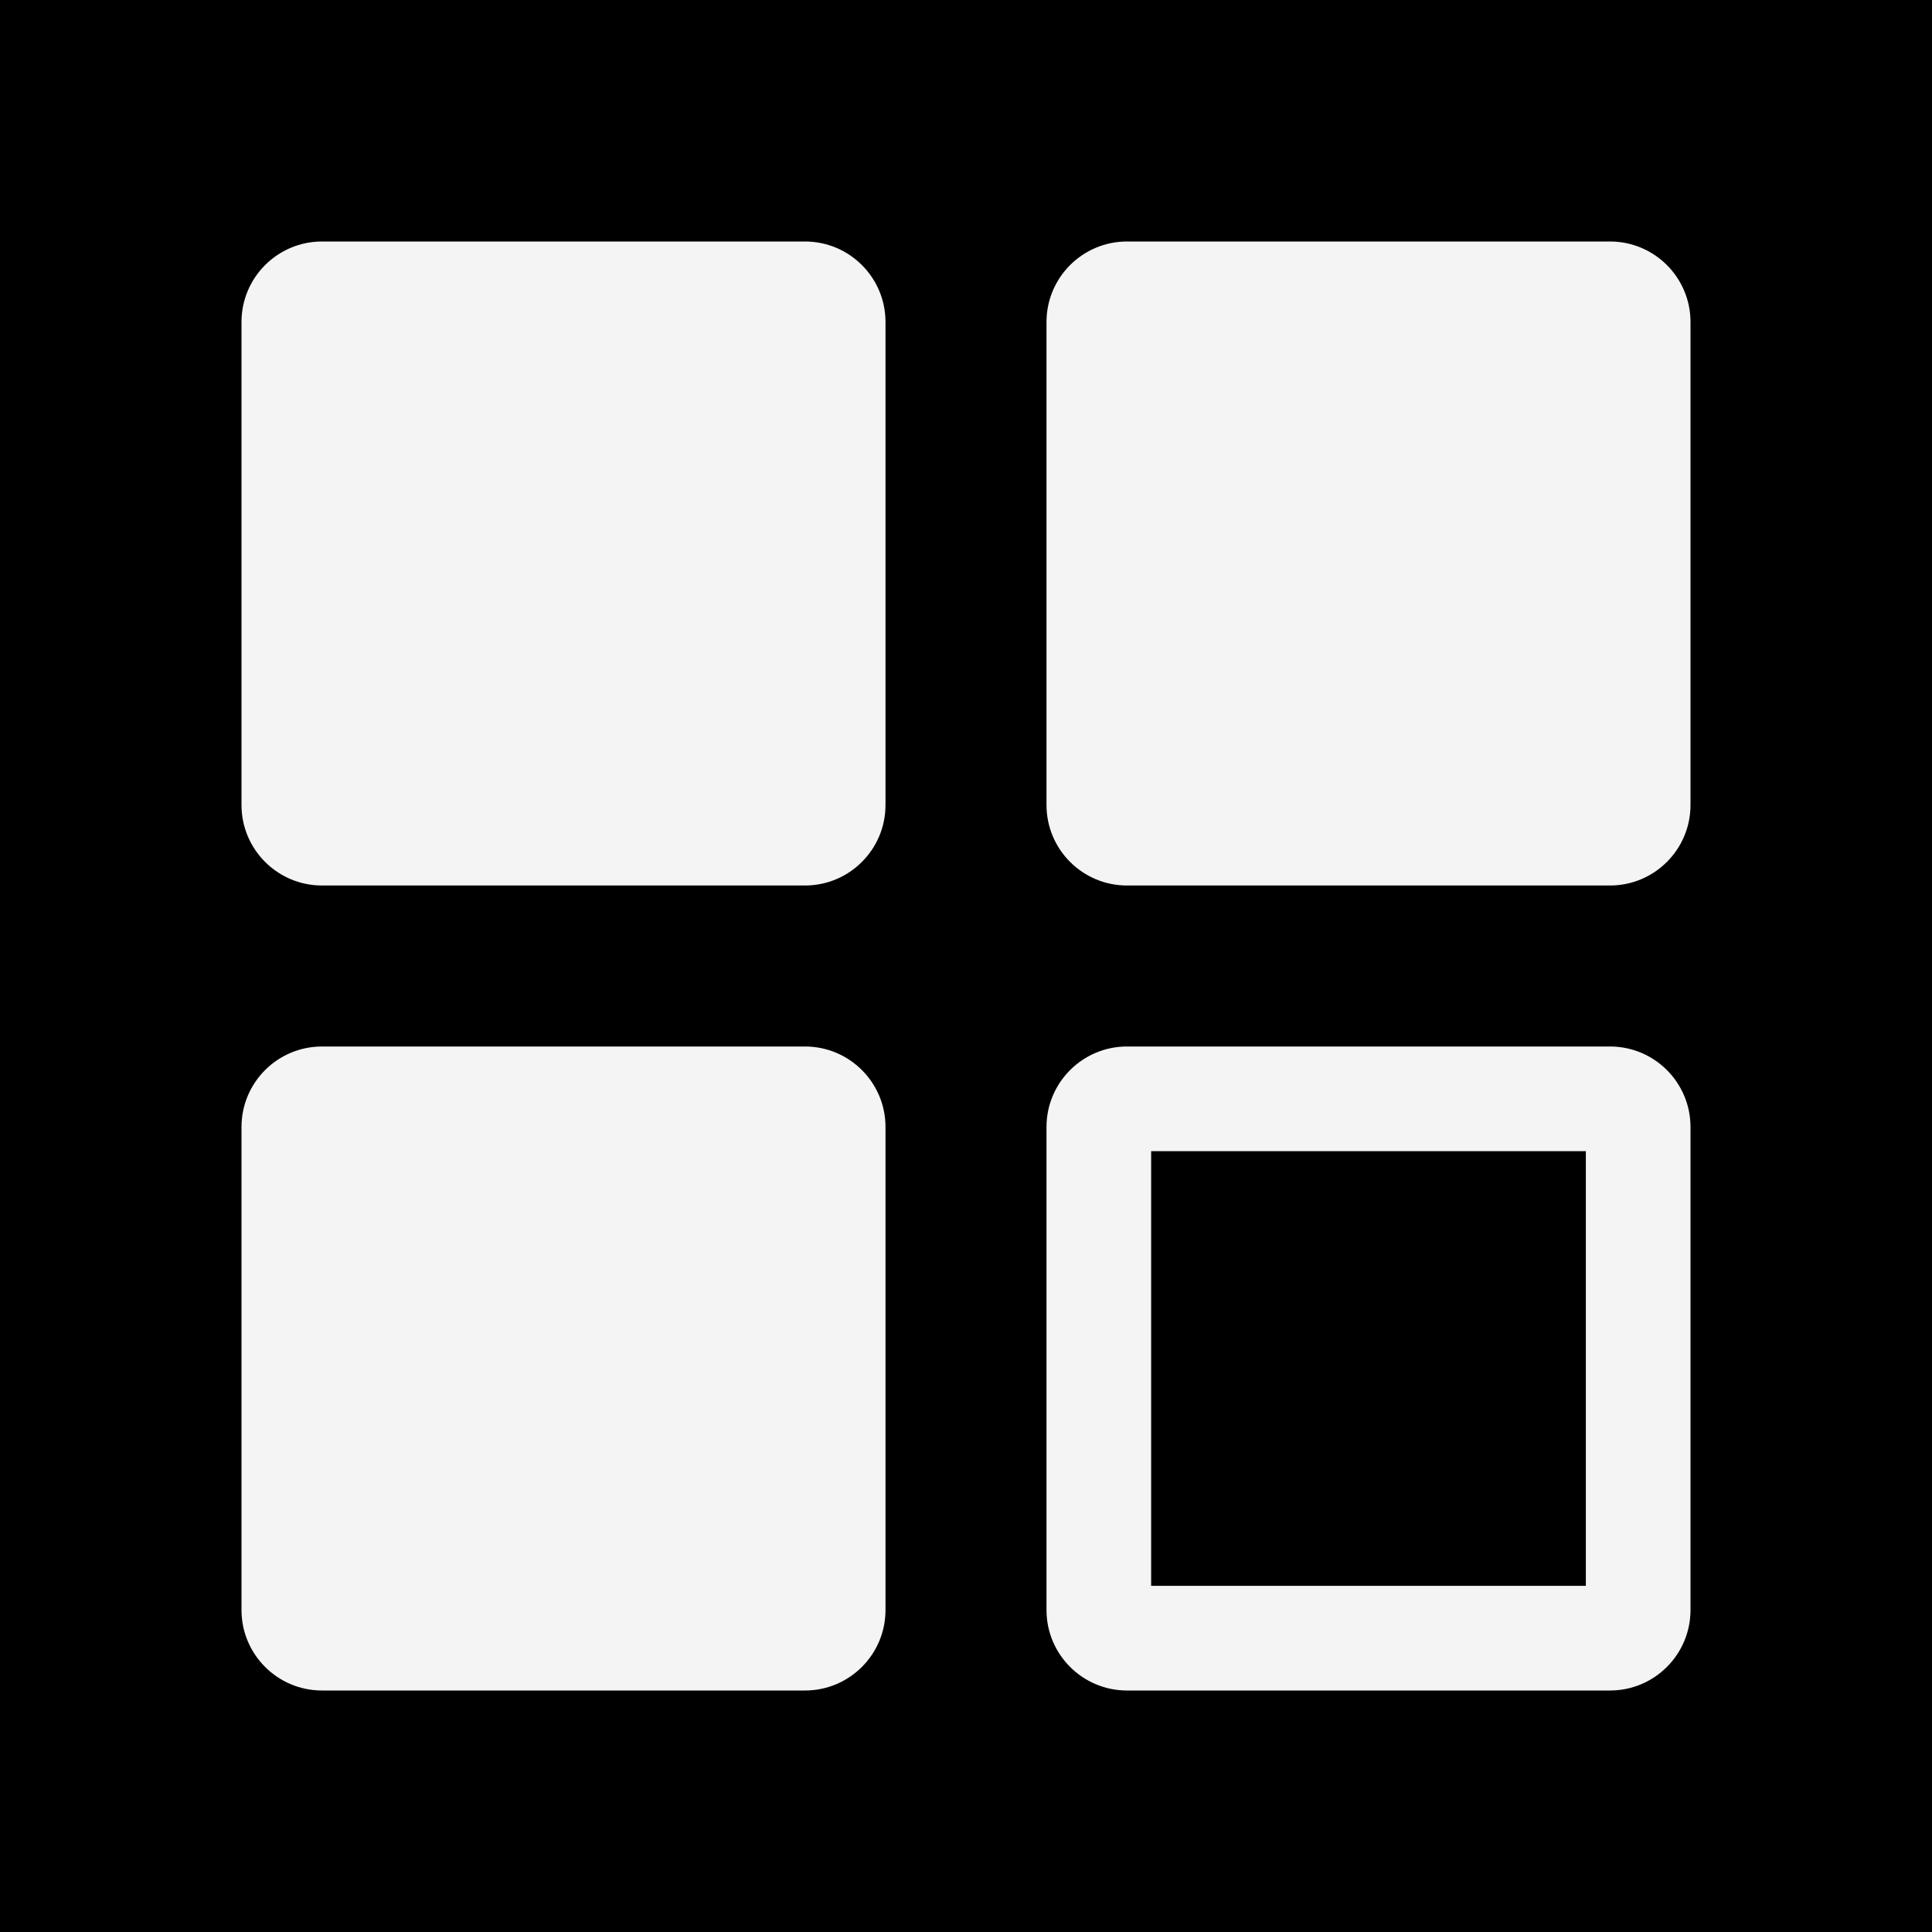
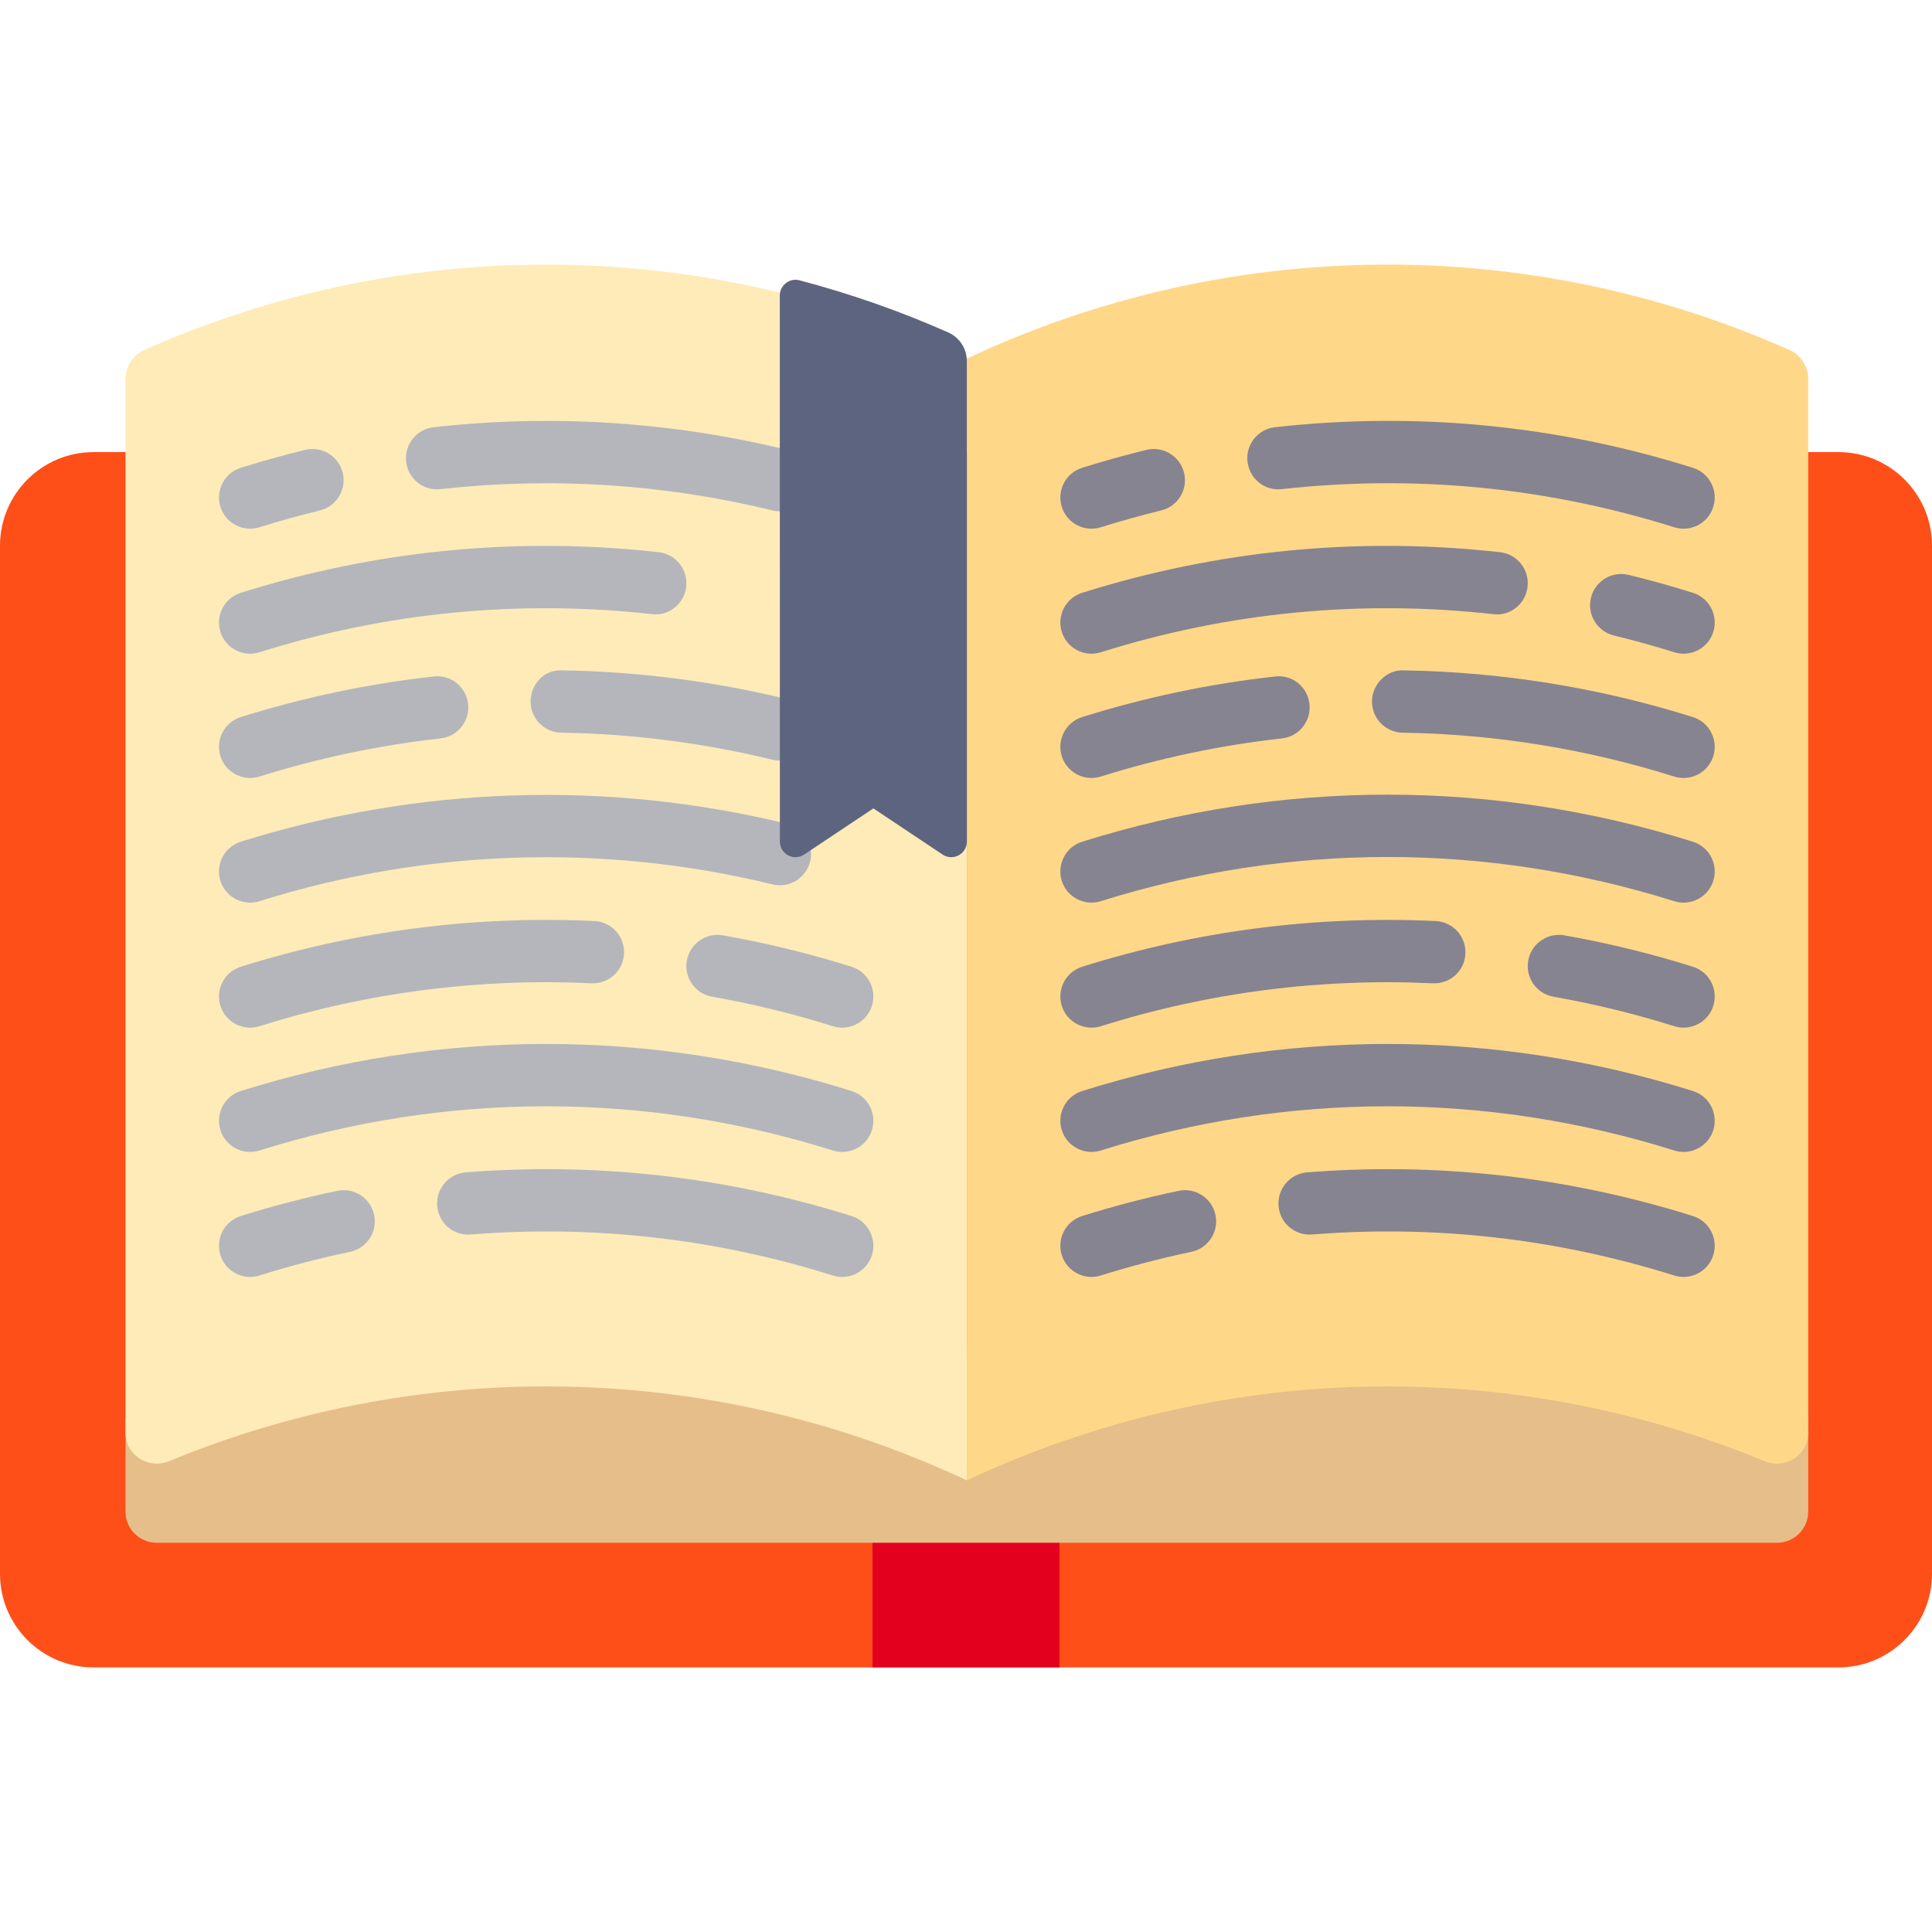
- <svg xmlns="http://www.w3.org/2000/svg" width="24" height="24" viewBox="0 0 24 24" fill="none">
-   <rect width="24" height="24" fill="#000000" />
-   <path d="M3 4C3 3.448 3.448 3 4 3H10C10.552 3 11 3.448 11 4V10C11 10.552 10.552 11 10 11H4C3.448 11 3 10.552 3 10V4Z" fill="#F4F4F4" />
-   <path d="M3 14C3 13.448 3.448 13 4 13H10C10.552 13 11 13.448 11 14V20C11 20.552 10.552 21 10 21H4C3.448 21 3 20.552 3 20V14Z" fill="#F4F4F4" />
-   <path d="M13 4C13 3.448 13.448 3 14 3H20C20.552 3 21 3.448 21 4V10C21 10.552 20.552 11 20 11H14C13.448 11 13 10.552 13 10V4Z" fill="#F4F4F4" />
-   <path fill-rule="evenodd" clip-rule="evenodd" d="M14.3 14.3V19.7H19.7V14.3H14.3ZM14 13C13.448 13 13 13.448 13 14V20C13 20.552 13.448 21 14 21H20C20.552 21 21 20.552 21 20V14C21 13.448 20.552 13 20 13H14Z" fill="#F4F4F4" />
+ <svg xmlns="http://www.w3.org/2000/svg" version="1.1" id="Layer_1" viewBox="0 0 496 496" xml:space="preserve">
+   <g>
+     <g>
+       <path style="fill:#FF4F19;" d="M472,116.07H24c-13.234,0-24,10.766-24,24v264c0,13.234,10.766,24,24,24h448    c13.234,0,24-10.766,24-24v-264C496,126.836,485.234,116.07,472,116.07z" />
+     </g>
+     <g>
+       <rect x="224" y="388.07" style="fill:#E3001E;" width="48" height="40" />
+     </g>
+     <g>
+       <path style="fill:#E6BE8A;" d="M464.219,364.07v24c0,4.418-3.582,8-8,8h-416c-4.418,0-8-3.582-8-8v-24l47.781-24l192,8l160-8    L464.219,364.07z" />
+     </g>
+     <g>
+       <path style="fill:#FFEBB7;" d="M43.443,375.116c65.739-27.139,140.084-25.487,204.776,4.954v-288    C181.394,60.625,104.27,59.9,36.97,89.894c-2.896,1.291-4.751,4.222-4.751,7.393v270.515    C32.219,373.581,38.102,377.321,43.443,375.116z" />
+     </g>
+     <g>
+       <path style="fill:#FFD788;" d="M248.219,380.07c64.692-30.442,139.037-32.093,204.776-4.954    c5.341,2.205,11.224-1.535,11.224-7.314V97.287c0-3.171-1.855-6.102-4.751-7.393c-67.3-29.994-144.425-29.269-211.249,2.176    V380.07z" />
+     </g>
+     <g>
+       <g>
+         <path style="fill:#868491;" d="M280.219,327.824c-3.406,0-6.563-2.188-7.633-5.605c-1.32-4.215,1.023-8.707,5.234-10.031     c8.094-2.543,16.422-4.715,24.758-6.461c4.313-0.906,8.563,1.855,9.469,6.188c0.906,4.324-1.859,8.563-6.188,9.469     c-7.828,1.641-15.648,3.684-23.242,6.07C281.82,327.703,281.008,327.824,280.219,327.824z" />
+       </g>
+     </g>
+     <g>
+       <g>
+         <path style="fill:#868491;" d="M432.219,327.824c-0.789,0-1.602-0.121-2.398-0.371c-30.187-9.48-61.477-13.031-92.969-10.523     c-4.469,0.32-8.258-2.941-8.609-7.344c-0.344-4.406,2.938-8.258,7.344-8.609c33.609-2.641,66.891,1.117,99.031,11.211     c4.211,1.324,6.555,5.816,5.234,10.031C438.781,325.637,435.625,327.824,432.219,327.824z" />
+       </g>
+     </g>
+     <g>
+       <g>
+         <path style="fill:#868491;" d="M432.219,295.73c-0.789,0-1.602-0.121-2.398-0.371c-48.156-15.125-99.047-15.125-147.203,0     c-4.234,1.324-8.719-1.023-10.031-5.234c-1.32-4.215,1.023-8.707,5.234-10.031c51.297-16.109,105.5-16.109,156.797,0     c4.211,1.324,6.555,5.816,5.234,10.031C438.781,293.543,435.625,295.73,432.219,295.73z" />
+       </g>
+     </g>
+     <g>
+       <g>
+         <path style="fill:#868491;" d="M280.219,263.824c-3.406,0-6.563-2.188-7.633-5.605c-1.32-4.215,1.023-8.707,5.234-10.031     c29.445-9.242,60-13.176,90.781-11.73c4.406,0.211,7.82,3.957,7.609,8.371c-0.203,4.422-3.891,7.797-8.375,7.613     c-28.883-1.363-57.578,2.332-85.219,11.012C281.82,263.703,281.008,263.824,280.219,263.824z" />
+       </g>
+     </g>
+     <g>
+       <g>
+         <path style="fill:#868491;" d="M432.219,263.824c-0.789,0-1.602-0.121-2.398-0.371c-10.109-3.176-20.539-5.723-31-7.566     c-4.352-0.77-7.258-4.918-6.484-9.27c0.766-4.348,4.922-7.258,9.266-6.488c11.141,1.965,22.242,4.676,33.016,8.059     c4.211,1.324,6.555,5.816,5.234,10.031C438.781,261.637,435.625,263.824,432.219,263.824z" />
+       </g>
+     </g>
+     <g>
+       <g>
+         <path style="fill:#868491;" d="M432.219,231.73c-0.789,0-1.602-0.121-2.398-0.371c-48.156-15.125-99.047-15.125-147.203,0     c-4.234,1.316-8.719-1.027-10.031-5.234c-1.32-4.215,1.023-8.707,5.234-10.031c51.297-16.109,105.5-16.109,156.797,0     c4.211,1.324,6.555,5.816,5.234,10.031C438.781,229.543,435.625,231.73,432.219,231.73z" />
+       </g>
+     </g>
+     <g>
+       <g>
+         <path style="fill:#868491;" d="M280.219,199.731c-3.406,0-6.563-2.188-7.633-5.605c-1.32-4.215,1.023-8.707,5.234-10.031     c16.094-5.055,32.75-8.562,49.523-10.422c4.453-0.535,8.352,2.684,8.836,7.066c0.484,4.391-2.68,8.348-7.07,8.832     c-15.742,1.75-31.391,5.043-46.492,9.789C281.82,199.609,281.008,199.731,280.219,199.731z" />
+       </g>
+     </g>
+     <g>
+       <g>
+         <path style="fill:#868491;" d="M432.219,199.731c-0.789,0-1.602-0.121-2.398-0.371c-22.586-7.098-46.039-10.887-69.719-11.258     c-4.422-0.07-7.945-3.707-7.875-8.125c0.07-4.414,3.93-8.133,8.125-7.875c25.219,0.398,50.211,4.434,74.266,11.992     c4.211,1.324,6.555,5.816,5.234,10.031C438.773,197.543,435.625,199.731,432.219,199.731z" />
+       </g>
+     </g>
+     <g>
+       <g>
+         <path style="fill:#868491;" d="M280.219,167.824c-3.406,0-6.563-2.188-7.633-5.605c-1.32-4.215,1.023-8.707,5.234-10.031     c34.859-10.949,70.937-14.465,107.281-10.422c4.391,0.484,7.555,4.441,7.07,8.832c-0.484,4.387-4.359,7.637-8.836,7.066     c-34.094-3.781-67.992-0.496-100.719,9.789C281.82,167.703,281.008,167.824,280.219,167.824z" />
+       </g>
+     </g>
+     <g>
+       <g>
+         <path style="fill:#868491;" d="M432.219,167.824c-0.789,0-1.602-0.121-2.398-0.371c-5.078-1.598-10.289-3.047-15.5-4.316     c-4.289-1.047-6.922-5.375-5.875-9.668s5.344-6.918,9.672-5.879c5.539,1.352,11.086,2.898,16.5,4.598     c4.211,1.324,6.555,5.816,5.234,10.031C438.781,165.637,435.625,167.824,432.219,167.824z" />
+       </g>
+     </g>
+     <g>
+       <g>
+         <path style="fill:#868491;" d="M280.219,135.731c-3.406,0-6.563-2.191-7.633-5.609c-1.32-4.219,1.023-8.707,5.242-10.027     c5.5-1.727,11.047-3.27,16.492-4.594c4.266-1.051,8.617,1.59,9.664,5.883c1.047,4.293-1.594,8.621-5.883,9.664     c-5.109,1.242-10.32,2.691-15.492,4.312C281.812,135.609,281.008,135.731,280.219,135.731z" />
+       </g>
+     </g>
+     <g>
+       <g>
+         <path style="fill:#868491;" d="M432.219,135.731c-0.789,0-1.602-0.121-2.398-0.371c-32.734-10.285-66.617-13.566-100.719-9.789     c-4.422,0.539-8.352-2.684-8.836-7.066c-0.484-4.391,2.68-8.348,7.07-8.832c36.328-4.043,72.414-0.527,107.281,10.422     c4.211,1.324,6.555,5.816,5.234,10.031C438.781,133.543,435.625,135.731,432.219,135.731z" />
+       </g>
+     </g>
+     <g>
+       <g>
+         <path style="fill:#B4B6BC;" d="M64.219,327.824c-3.406,0-6.562-2.188-7.633-5.605c-1.32-4.215,1.023-8.707,5.234-10.031     c8.094-2.543,16.422-4.715,24.758-6.461c4.32-0.906,8.563,1.855,9.469,6.188c0.906,4.324-1.859,8.563-6.188,9.469     c-7.828,1.641-15.648,3.684-23.242,6.07C65.82,327.703,65.008,327.824,64.219,327.824z" />
+       </g>
+     </g>
+     <g>
+       <g>
+         <path style="fill:#B4B6BC;" d="M216.219,327.824c-0.789,0-1.602-0.121-2.398-0.371c-30.18-9.48-61.477-13.031-92.969-10.523     c-4.531,0.32-8.258-2.941-8.609-7.344c-0.344-4.406,2.938-8.258,7.344-8.609c33.609-2.641,66.883,1.117,99.031,11.211     c4.211,1.324,6.555,5.816,5.234,10.031C222.781,325.637,219.625,327.824,216.219,327.824z" />
+       </g>
+     </g>
+     <g>
+       <g>
+         <path style="fill:#B4B6BC;" d="M216.219,295.73c-0.789,0-1.602-0.121-2.398-0.371c-48.156-15.125-99.047-15.125-147.203,0     c-4.25,1.324-8.719-1.023-10.031-5.234c-1.32-4.215,1.023-8.707,5.234-10.031c51.297-16.109,105.5-16.109,156.797,0     c4.211,1.324,6.555,5.816,5.234,10.031C222.781,293.543,219.625,295.73,216.219,295.73z" />
+       </g>
+     </g>
+     <g>
+       <g>
+         <path style="fill:#B4B6BC;" d="M64.219,263.824c-3.406,0-6.562-2.188-7.633-5.605c-1.32-4.215,1.023-8.707,5.234-10.031     c29.445-9.242,60.023-13.176,90.781-11.73c4.406,0.211,7.82,3.957,7.609,8.371c-0.211,4.422-3.938,7.797-8.375,7.613     c-28.891-1.363-57.578,2.332-85.219,11.012C65.82,263.703,65.008,263.824,64.219,263.824z" />
+       </g>
+     </g>
+     <g>
+       <g>
+         <path style="fill:#B4B6BC;" d="M216.219,263.824c-0.789,0-1.602-0.121-2.398-0.371c-10.109-3.176-20.539-5.723-31-7.566     c-4.352-0.77-7.258-4.918-6.484-9.27c0.758-4.348,4.93-7.258,9.266-6.488c11.141,1.965,22.242,4.676,33.016,8.059     c4.211,1.324,6.555,5.816,5.234,10.031C222.781,261.637,219.625,263.824,216.219,263.824z" />
+       </g>
+     </g>
+     <g>
+       <g>
+         <path style="fill:#B4B6BC;" d="M64.219,231.73c-3.406,0-6.562-2.188-7.633-5.605c-1.32-4.215,1.023-8.707,5.234-10.031     c45.477-14.277,94-15.867,140.289-4.594c4.297,1.047,6.93,5.375,5.883,9.668c-1.047,4.289-5.398,6.902-9.664,5.879     c-43.469-10.598-89.016-9.094-131.711,4.313C65.82,231.609,65.008,231.73,64.219,231.73z" />
+       </g>
+     </g>
+     <g>
+       <g>
+         <path style="fill:#B4B6BC;" d="M64.219,199.731c-3.406,0-6.562-2.188-7.633-5.605c-1.32-4.215,1.023-8.707,5.234-10.031     c16.094-5.055,32.75-8.562,49.523-10.422c4.414-0.535,8.352,2.684,8.836,7.066c0.484,4.391-2.68,8.348-7.07,8.832     c-15.742,1.75-31.391,5.043-46.492,9.789C65.82,199.609,65.008,199.731,64.219,199.731z" />
+       </g>
+     </g>
+     <g>
+       <g>
+         <path style="fill:#B4B6BC;" d="M200.227,195.273c-0.625,0-1.266-0.074-1.898-0.227c-17.734-4.32-35.984-6.66-54.227-6.945     c-4.422-0.07-7.945-3.707-7.875-8.125c0.07-4.414,3.523-8.133,8.125-7.875c19.437,0.309,38.867,2.797,57.758,7.398     c4.297,1.047,6.93,5.375,5.883,9.668C207.101,192.824,203.828,195.273,200.227,195.273z" />
+       </g>
+     </g>
+     <g>
+       <g>
+         <path style="fill:#B4B6BC;" d="M64.219,167.824c-3.406,0-6.562-2.188-7.633-5.605c-1.32-4.215,1.023-8.707,5.234-10.031     c34.867-10.949,70.945-14.465,107.281-10.422c4.391,0.484,7.555,4.441,7.07,8.832c-0.484,4.387-4.391,7.637-8.836,7.066     c-34.094-3.781-67.992-0.496-100.719,9.789C65.82,167.703,65.008,167.824,64.219,167.824z" />
+       </g>
+     </g>
+     <g>
+       <g>
+         <path style="fill:#B4B6BC;" d="M64.219,135.731c-3.406,0-6.562-2.191-7.633-5.609c-1.32-4.219,1.023-8.707,5.242-10.027     c5.5-1.727,11.047-3.27,16.492-4.594c4.258-1.051,8.617,1.59,9.664,5.883c1.047,4.293-1.594,8.621-5.883,9.664     c-5.109,1.242-10.32,2.691-15.492,4.312C65.812,135.609,65.008,135.731,64.219,135.731z" />
+       </g>
+     </g>
+     <g>
+       <g>
+         <path style="fill:#B4B6BC;" d="M200.227,131.27c-0.625,0-1.266-0.074-1.898-0.227c-27.961-6.809-56.633-8.641-85.227-5.473     c-4.391,0.539-8.352-2.676-8.836-7.066c-0.484-4.391,2.68-8.348,7.07-8.832c30.445-3.391,61-1.422,90.773,5.824     c4.297,1.047,6.93,5.375,5.883,9.668C207.101,128.82,203.828,131.27,200.227,131.27z" />
+       </g>
+     </g>
+     <g>
+       <path style="fill:#5D647F;" d="M200.219,216.064c0.001,3.194,3.561,5.1,6.219,3.328l17.781-11.854L242,219.392    c2.658,1.772,6.219-0.133,6.219-3.328V92.734c0-3.16-1.843-6.077-4.731-7.361c-12.457-5.54-25.259-9.983-38.262-13.418    c-2.537-0.67-5.03,1.292-5.029,3.916L200.219,216.064z" />
+     </g>
+   </g>
</svg>
